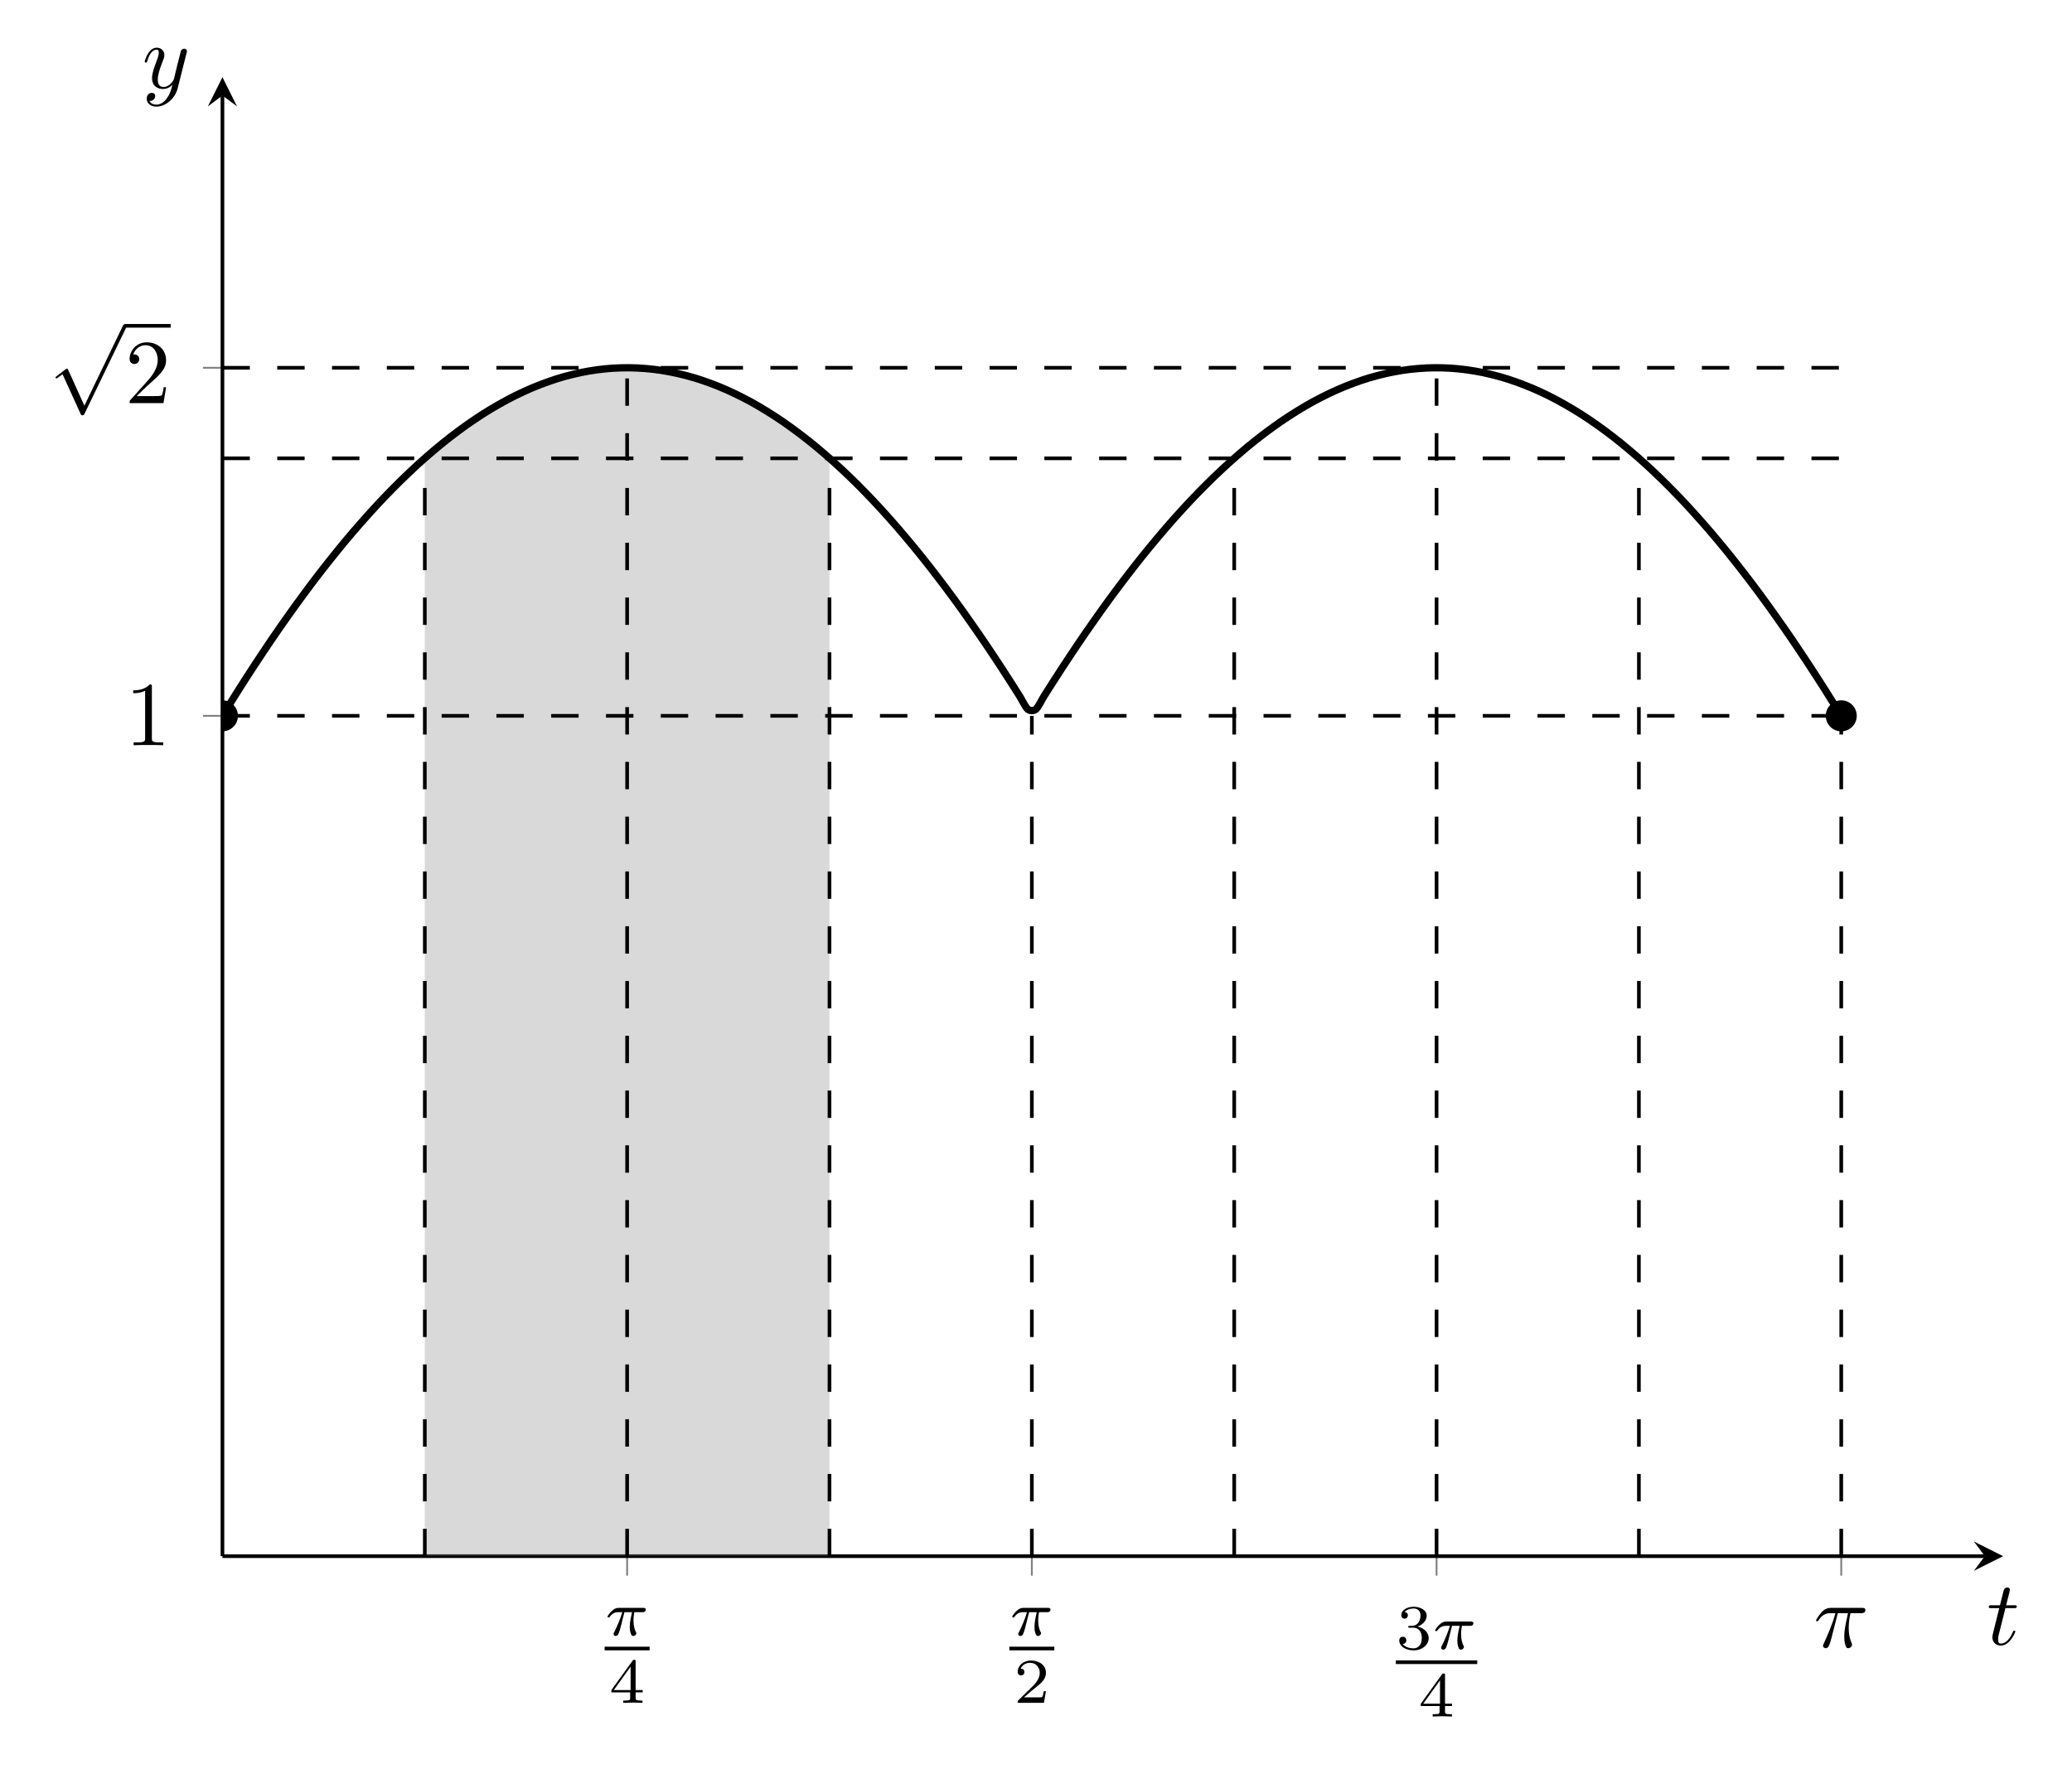
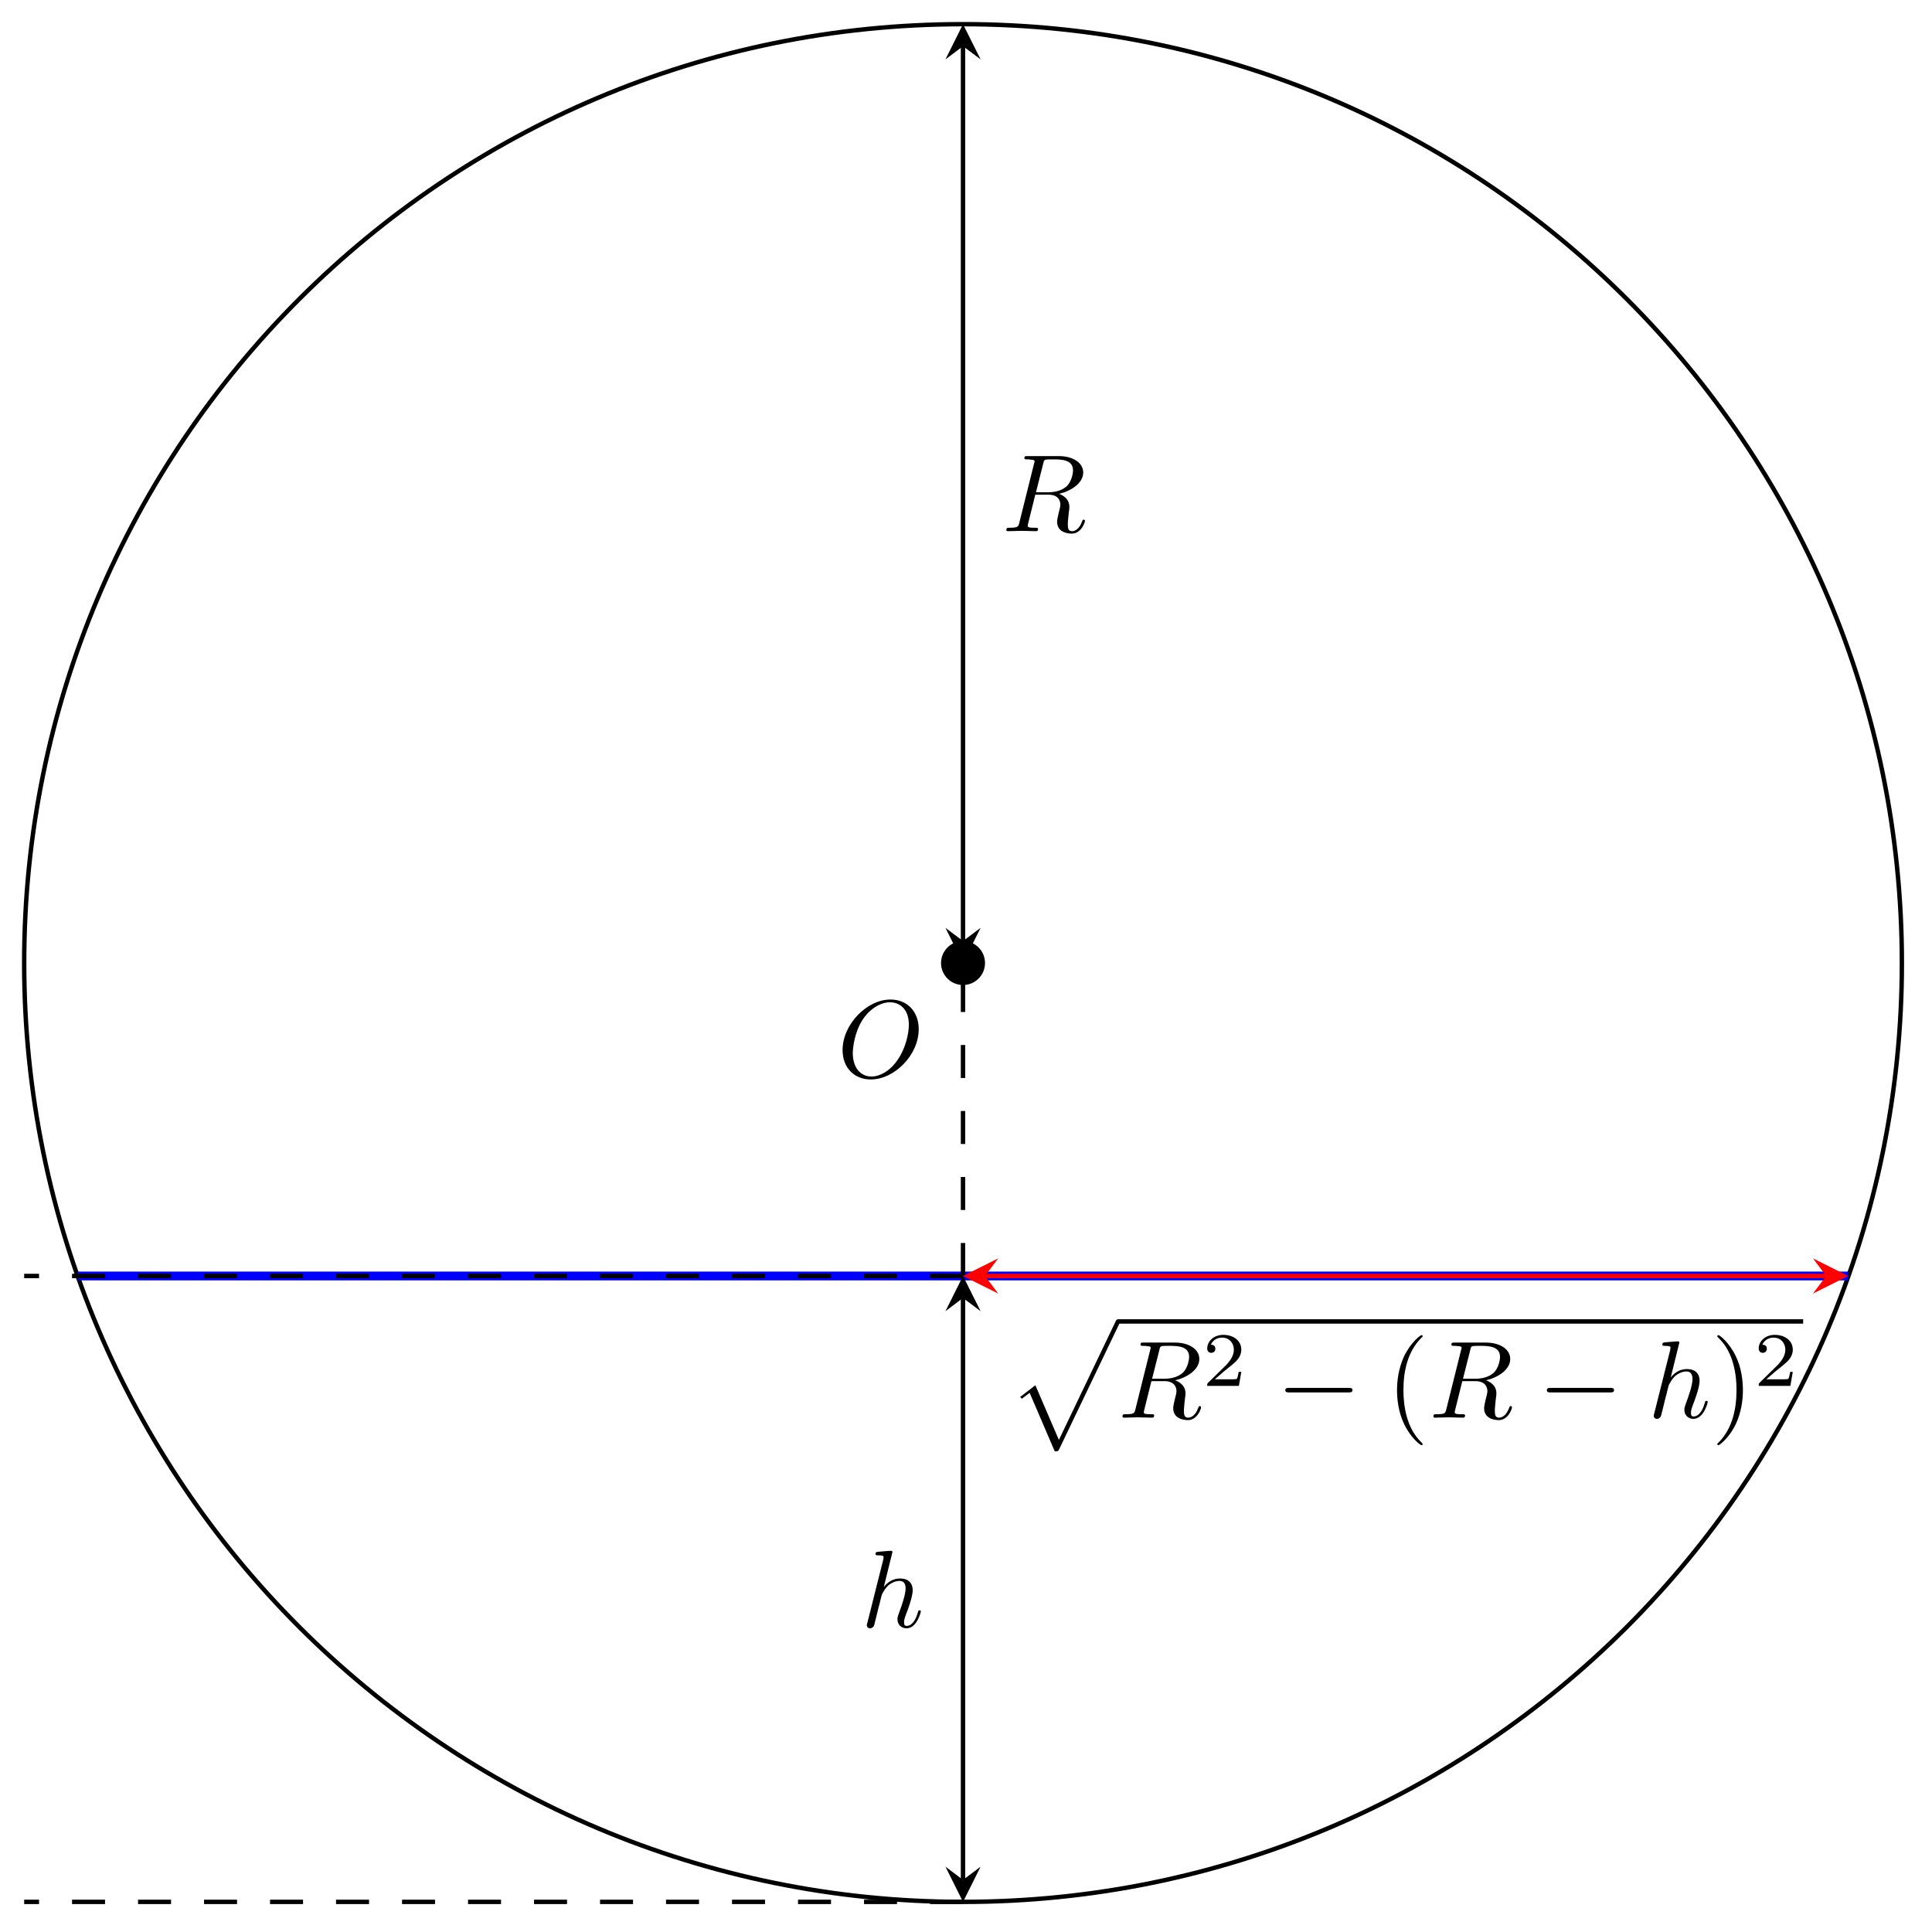
- <svg xmlns="http://www.w3.org/2000/svg" xmlns:xlink="http://www.w3.org/1999/xlink" width="225.623pt" height="192.633pt" viewBox="0 0 225.623 192.633">
+ <svg xmlns="http://www.w3.org/2000/svg" xmlns:xlink="http://www.w3.org/1999/xlink" width="174.462pt" height="174.462pt" viewBox="0 0 174.462 174.462">
  <defs>
    <g>
      <g id="glyph-0-0">
-         <path d="M 2.156 -2.531 L 2.984 -2.531 C 2.891 -2.109 2.734 -1.469 2.734 -0.922 C 2.734 -0.641 2.766 -0.453 2.812 -0.312 C 2.922 0.047 3.016 0.062 3.125 0.062 C 3.281 0.062 3.453 -0.078 3.453 -0.25 C 3.453 -0.297 3.438 -0.328 3.391 -0.391 C 3.266 -0.656 3.141 -1.047 3.141 -1.625 C 3.141 -1.75 3.141 -2.031 3.234 -2.531 L 4.109 -2.531 C 4.234 -2.531 4.281 -2.531 4.359 -2.578 C 4.453 -2.656 4.484 -2.766 4.484 -2.797 C 4.484 -3 4.297 -3 4.172 -3 L 1.562 -3 C 1.266 -3 1.078 -2.938 0.766 -2.641 C 0.578 -2.484 0.312 -2.109 0.312 -2.047 C 0.312 -1.953 0.406 -1.953 0.438 -1.953 C 0.5 -1.953 0.516 -1.969 0.562 -2.031 C 0.906 -2.531 1.344 -2.531 1.5 -2.531 L 1.922 -2.531 C 1.703 -1.766 1.328 -0.938 1.125 -0.516 C 1.078 -0.438 1.016 -0.281 0.984 -0.25 C 0.984 -0.234 0.969 -0.203 0.969 -0.156 C 0.969 -0.047 1.047 0.062 1.203 0.062 C 1.484 0.062 1.562 -0.25 1.734 -0.875 Z M 2.156 -2.531 " />
+         <path d="M 7.359 -4.328 C 7.359 -5.938 6.297 -7 4.812 -7 C 2.672 -7 0.484 -4.75 0.484 -2.438 C 0.484 -0.781 1.594 0.219 3.031 0.219 C 5.141 0.219 7.359 -1.953 7.359 -4.328 Z M 3.094 -0.047 C 2.109 -0.047 1.406 -0.844 1.406 -2.156 C 1.406 -2.594 1.547 -4.047 2.312 -5.203 C 3 -6.234 3.969 -6.75 4.766 -6.75 C 5.578 -6.75 6.469 -6.203 6.469 -4.719 C 6.469 -4 6.203 -2.453 5.219 -1.234 C 4.734 -0.625 3.922 -0.047 3.094 -0.047 Z M 3.094 -0.047 " />
+       </g>
+       <g id="glyph-0-1">
+         <path d="M 3.734 -6.109 C 3.781 -6.344 3.812 -6.438 4 -6.469 C 4.094 -6.484 4.406 -6.484 4.609 -6.484 C 5.312 -6.484 6.422 -6.484 6.422 -5.5 C 6.422 -5.156 6.266 -4.469 5.875 -4.078 C 5.609 -3.828 5.094 -3.516 4.188 -3.516 L 3.078 -3.516 Z M 5.156 -3.375 C 6.156 -3.594 7.344 -4.297 7.344 -5.297 C 7.344 -6.156 6.453 -6.781 5.141 -6.781 L 2.312 -6.781 C 2.109 -6.781 2.031 -6.781 2.031 -6.594 C 2.031 -6.484 2.109 -6.484 2.312 -6.484 C 2.328 -6.484 2.516 -6.484 2.688 -6.453 C 2.859 -6.438 2.953 -6.422 2.953 -6.297 C 2.953 -6.266 2.938 -6.234 2.906 -6.109 L 1.578 -0.781 C 1.484 -0.391 1.453 -0.312 0.672 -0.312 C 0.5 -0.312 0.406 -0.312 0.406 -0.109 C 0.406 0 0.531 0 0.547 0 C 0.828 0 1.516 -0.031 1.797 -0.031 C 2.078 -0.031 2.781 0 3.062 0 C 3.141 0 3.266 0 3.266 -0.203 C 3.266 -0.312 3.172 -0.312 2.984 -0.312 C 2.609 -0.312 2.328 -0.312 2.328 -0.484 C 2.328 -0.547 2.359 -0.594 2.359 -0.656 L 3.016 -3.297 L 4.203 -3.297 C 5.109 -3.297 5.281 -2.734 5.281 -2.391 C 5.281 -2.234 5.203 -1.922 5.141 -1.703 C 5.078 -1.422 4.984 -1.047 4.984 -0.859 C 4.984 0.219 6.188 0.219 6.312 0.219 C 7.156 0.219 7.5 -0.781 7.5 -0.922 C 7.5 -1.047 7.391 -1.047 7.391 -1.047 C 7.297 -1.047 7.281 -0.969 7.25 -0.906 C 7 -0.172 6.578 0 6.344 0 C 6.016 0 5.953 -0.219 5.953 -0.609 C 5.953 -0.922 6.016 -1.422 6.047 -1.734 C 6.078 -1.875 6.094 -2.062 6.094 -2.203 C 6.094 -2.969 5.422 -3.281 5.156 -3.375 Z M 5.156 -3.375 " />
+       </g>
+       <g id="glyph-0-2">
+         <path d="M 2.859 -6.781 C 2.859 -6.797 2.859 -6.891 2.719 -6.891 C 2.5 -6.891 1.766 -6.812 1.516 -6.797 C 1.438 -6.781 1.328 -6.781 1.328 -6.594 C 1.328 -6.484 1.406 -6.484 1.562 -6.484 C 2.031 -6.484 2.062 -6.406 2.062 -6.312 L 2.031 -6.109 L 0.594 -0.391 C 0.547 -0.25 0.547 -0.234 0.547 -0.172 C 0.547 0.062 0.75 0.109 0.828 0.109 C 1 0.109 1.156 -0.016 1.203 -0.156 L 1.391 -0.906 L 1.609 -1.797 C 1.672 -2.016 1.734 -2.234 1.781 -2.469 C 1.797 -2.531 1.875 -2.859 1.891 -2.906 C 1.922 -3 2.219 -3.562 2.562 -3.828 C 2.781 -3.984 3.094 -4.172 3.516 -4.172 C 3.938 -4.172 4.047 -3.828 4.047 -3.484 C 4.047 -2.938 3.672 -1.859 3.438 -1.25 C 3.359 -1.031 3.312 -0.906 3.312 -0.703 C 3.312 -0.234 3.656 0.109 4.125 0.109 C 5.062 0.109 5.422 -1.344 5.422 -1.422 C 5.422 -1.516 5.344 -1.516 5.312 -1.516 C 5.203 -1.516 5.203 -1.484 5.156 -1.344 C 5.016 -0.812 4.688 -0.109 4.141 -0.109 C 3.969 -0.109 3.906 -0.203 3.906 -0.438 C 3.906 -0.688 4 -0.922 4.078 -1.141 C 4.25 -1.562 4.688 -2.75 4.688 -3.328 C 4.688 -3.969 4.297 -4.391 3.547 -4.391 C 2.922 -4.391 2.438 -4.078 2.078 -3.625 Z M 2.859 -6.781 " />
      </g>
      <g id="glyph-1-0">
-         <path d="M 3.672 -1.141 L 3.672 -1.391 L 2.906 -1.391 L 2.906 -4.484 C 2.906 -4.641 2.906 -4.688 2.75 -4.688 C 2.672 -4.688 2.641 -4.688 2.578 -4.594 L 0.266 -1.391 L 0.266 -1.141 L 2.312 -1.141 L 2.312 -0.562 C 2.312 -0.328 2.312 -0.25 1.75 -0.25 L 1.562 -0.25 L 1.562 0 C 1.906 -0.016 2.359 -0.031 2.609 -0.031 C 2.859 -0.031 3.312 -0.016 3.656 0 L 3.656 -0.25 L 3.469 -0.25 C 2.906 -0.25 2.906 -0.328 2.906 -0.562 L 2.906 -1.141 Z M 2.359 -3.938 L 2.359 -1.391 L 0.531 -1.391 Z M 2.359 -3.938 " />
+         <path d="M 4.219 11.531 C 4.516 11.531 4.531 11.516 4.625 11.328 L 10.062 -0.016 C 10.141 -0.156 10.141 -0.172 10.141 -0.203 C 10.141 -0.312 10.062 -0.391 9.938 -0.391 C 9.812 -0.391 9.766 -0.312 9.719 -0.203 L 4.594 10.5 L 2.469 5.562 L 1.094 6.625 L 1.25 6.781 L 1.953 6.25 Z M 4.219 11.531 " />
      </g>
-       <g id="glyph-1-1">
+       <g id="glyph-2-0">
        <path d="M 3.516 -1.266 L 3.281 -1.266 C 3.25 -1.109 3.188 -0.703 3.094 -0.625 C 3.031 -0.594 2.5 -0.594 2.406 -0.594 L 1.125 -0.594 C 1.859 -1.234 2.094 -1.438 2.516 -1.766 C 3.031 -2.172 3.516 -2.594 3.516 -3.266 C 3.516 -4.109 2.781 -4.609 1.891 -4.609 C 1.016 -4.609 0.438 -4.016 0.438 -3.375 C 0.438 -3.016 0.734 -2.984 0.812 -2.984 C 0.969 -2.984 1.172 -3.094 1.172 -3.344 C 1.172 -3.484 1.125 -3.719 0.766 -3.719 C 0.984 -4.219 1.453 -4.359 1.781 -4.359 C 2.469 -4.359 2.844 -3.828 2.844 -3.266 C 2.844 -2.656 2.406 -2.172 2.188 -1.922 L 0.5 -0.266 C 0.438 -0.203 0.438 -0.188 0.438 0 L 3.297 0 Z M 3.516 -1.266 " />
      </g>
-       <g id="glyph-1-2">
-         <path d="M 1.891 -2.328 C 2.438 -2.328 2.828 -1.953 2.828 -1.203 C 2.828 -0.344 2.328 -0.078 1.922 -0.078 C 1.641 -0.078 1.031 -0.156 0.75 -0.562 C 1.078 -0.578 1.141 -0.812 1.141 -0.953 C 1.141 -1.188 0.984 -1.344 0.766 -1.344 C 0.562 -1.344 0.375 -1.219 0.375 -0.938 C 0.375 -0.281 1.094 0.141 1.938 0.141 C 2.906 0.141 3.578 -0.5 3.578 -1.203 C 3.578 -1.75 3.125 -2.281 2.359 -2.453 C 3.094 -2.719 3.359 -3.234 3.359 -3.656 C 3.359 -4.203 2.719 -4.609 1.953 -4.609 C 1.188 -4.609 0.594 -4.234 0.594 -3.688 C 0.594 -3.453 0.75 -3.312 0.953 -3.312 C 1.172 -3.312 1.312 -3.484 1.312 -3.672 C 1.312 -3.875 1.172 -4.016 0.953 -4.031 C 1.203 -4.344 1.672 -4.422 1.938 -4.422 C 2.25 -4.422 2.688 -4.266 2.688 -3.656 C 2.688 -3.359 2.594 -3.047 2.406 -2.828 C 2.172 -2.562 1.984 -2.547 1.641 -2.531 C 1.453 -2.516 1.453 -2.516 1.406 -2.516 C 1.391 -2.516 1.344 -2.5 1.344 -2.422 C 1.344 -2.328 1.406 -2.328 1.516 -2.328 Z M 1.891 -2.328 " />
-       </g>
-       <g id="glyph-2-0">
-         <path d="M 2.641 -3.703 L 3.75 -3.703 C 3.422 -2.234 3.344 -1.812 3.344 -1.141 C 3.344 -1 3.344 -0.719 3.422 -0.391 C 3.516 0.047 3.625 0.109 3.781 0.109 C 3.969 0.109 4.188 -0.062 4.188 -0.266 C 4.188 -0.328 4.188 -0.344 4.125 -0.484 C 3.828 -1.203 3.828 -1.844 3.828 -2.125 C 3.828 -2.656 3.906 -3.188 4.016 -3.703 L 5.141 -3.703 C 5.281 -3.703 5.641 -3.703 5.641 -4.047 C 5.641 -4.281 5.422 -4.281 5.234 -4.281 L 1.906 -4.281 C 1.688 -4.281 1.312 -4.281 0.875 -3.812 C 0.531 -3.422 0.266 -2.969 0.266 -2.922 C 0.266 -2.906 0.266 -2.828 0.391 -2.828 C 0.469 -2.828 0.484 -2.859 0.547 -2.938 C 1.031 -3.703 1.609 -3.703 1.812 -3.703 L 2.375 -3.703 C 2.062 -2.5 1.516 -1.297 1.109 -0.391 C 1.031 -0.25 1.031 -0.234 1.031 -0.156 C 1.031 0.031 1.188 0.109 1.312 0.109 C 1.609 0.109 1.688 -0.172 1.812 -0.531 C 1.953 -1 1.953 -1.016 2.078 -1.516 Z M 2.641 -3.703 " />
-       </g>
-       <g id="glyph-2-1">
-         <path d="M 2.047 -3.969 L 2.984 -3.969 C 3.188 -3.969 3.281 -3.969 3.281 -4.172 C 3.281 -4.281 3.188 -4.281 3 -4.281 L 2.125 -4.281 C 2.484 -5.688 2.531 -5.891 2.531 -5.953 C 2.531 -6.125 2.422 -6.219 2.25 -6.219 C 2.219 -6.219 1.938 -6.219 1.844 -5.859 L 1.453 -4.281 L 0.531 -4.281 C 0.328 -4.281 0.234 -4.281 0.234 -4.094 C 0.234 -3.969 0.312 -3.969 0.5 -3.969 L 1.375 -3.969 C 0.672 -1.156 0.625 -0.984 0.625 -0.812 C 0.625 -0.266 1 0.109 1.547 0.109 C 2.547 0.109 3.125 -1.344 3.125 -1.422 C 3.125 -1.516 3.047 -1.516 3 -1.516 C 2.906 -1.516 2.906 -1.484 2.859 -1.375 C 2.422 -0.344 1.891 -0.109 1.562 -0.109 C 1.344 -0.109 1.25 -0.234 1.25 -0.562 C 1.25 -0.812 1.266 -0.875 1.312 -1.047 Z M 2.047 -3.969 " />
-       </g>
-       <g id="glyph-2-2">
-         <path d="M 4.828 -3.781 C 4.875 -3.922 4.875 -3.938 4.875 -4.016 C 4.875 -4.188 4.734 -4.281 4.578 -4.281 C 4.484 -4.281 4.328 -4.219 4.234 -4.078 C 4.219 -4.031 4.141 -3.719 4.094 -3.531 C 4.031 -3.281 3.953 -3.016 3.891 -2.75 L 3.453 -0.953 C 3.406 -0.812 2.984 -0.109 2.328 -0.109 C 1.812 -0.109 1.703 -0.547 1.703 -0.922 C 1.703 -1.375 1.875 -1.984 2.219 -2.859 C 2.375 -3.266 2.422 -3.375 2.422 -3.578 C 2.422 -4.031 2.094 -4.391 1.594 -4.391 C 0.656 -4.391 0.281 -2.953 0.281 -2.859 C 0.281 -2.766 0.391 -2.766 0.406 -2.766 C 0.5 -2.766 0.516 -2.781 0.562 -2.938 C 0.828 -3.875 1.234 -4.172 1.562 -4.172 C 1.656 -4.172 1.812 -4.172 1.812 -3.859 C 1.812 -3.609 1.719 -3.344 1.656 -3.156 C 1.25 -2.109 1.078 -1.547 1.078 -1.078 C 1.078 -0.188 1.703 0.109 2.281 0.109 C 2.672 0.109 3.016 -0.062 3.297 -0.344 C 3.156 0.172 3.047 0.672 2.641 1.188 C 2.391 1.531 2 1.812 1.547 1.812 C 1.406 1.812 0.969 1.781 0.797 1.406 C 0.953 1.406 1.078 1.406 1.219 1.281 C 1.328 1.188 1.422 1.062 1.422 0.875 C 1.422 0.562 1.156 0.531 1.047 0.531 C 0.828 0.531 0.5 0.688 0.5 1.172 C 0.5 1.672 0.938 2.031 1.547 2.031 C 2.578 2.031 3.594 1.141 3.875 0.016 Z M 4.828 -3.781 " />
-       </g>
      <g id="glyph-3-0">
-         <path d="M 2.922 -6.359 C 2.922 -6.594 2.922 -6.625 2.688 -6.625 C 2.078 -5.984 1.203 -5.984 0.891 -5.984 L 0.891 -5.672 C 1.078 -5.672 1.672 -5.672 2.188 -5.938 L 2.188 -0.781 C 2.188 -0.422 2.156 -0.312 1.266 -0.312 L 0.938 -0.312 L 0.938 0 C 1.297 -0.031 2.156 -0.031 2.547 -0.031 C 2.953 -0.031 3.812 -0.031 4.156 0 L 4.156 -0.312 L 3.844 -0.312 C 2.953 -0.312 2.922 -0.422 2.922 -0.781 Z M 2.922 -6.359 " />
-       </g>
-       <g id="glyph-3-1">
-         <path d="M 1.266 -0.766 L 2.312 -1.781 C 3.859 -3.156 4.469 -3.703 4.469 -4.688 C 4.469 -5.828 3.562 -6.625 2.359 -6.625 C 1.234 -6.625 0.5 -5.703 0.5 -4.812 C 0.5 -4.266 1 -4.266 1.031 -4.266 C 1.188 -4.266 1.547 -4.375 1.547 -4.797 C 1.547 -5.047 1.359 -5.312 1.016 -5.312 C 0.938 -5.312 0.922 -5.312 0.891 -5.297 C 1.109 -5.938 1.656 -6.312 2.219 -6.312 C 3.125 -6.312 3.562 -5.5 3.562 -4.688 C 3.562 -3.891 3.062 -3.109 2.516 -2.5 L 0.609 -0.375 C 0.5 -0.266 0.5 -0.234 0.5 0 L 4.188 0 L 4.469 -1.734 L 4.219 -1.734 C 4.156 -1.438 4.094 -1 4 -0.844 C 3.922 -0.766 3.266 -0.766 3.047 -0.766 Z M 1.266 -0.766 " />
+         <path d="M 6.547 -2.281 C 6.719 -2.281 6.891 -2.281 6.891 -2.484 C 6.891 -2.688 6.719 -2.688 6.547 -2.688 L 1.172 -2.688 C 1 -2.688 0.828 -2.688 0.828 -2.484 C 0.828 -2.281 1 -2.281 1.172 -2.281 Z M 6.547 -2.281 " />
      </g>
      <g id="glyph-4-0">
-         <path d="M 3.859 8.5 L 2.109 4.625 C 2.047 4.469 2 4.469 1.969 4.469 C 1.953 4.469 1.906 4.469 1.797 4.547 L 0.859 5.266 C 0.719 5.359 0.719 5.391 0.719 5.422 C 0.719 5.469 0.75 5.531 0.828 5.531 C 0.891 5.531 1.047 5.391 1.156 5.312 C 1.219 5.266 1.375 5.156 1.484 5.078 L 3.438 9.375 C 3.516 9.547 3.562 9.547 3.641 9.547 C 3.797 9.547 3.828 9.484 3.891 9.344 L 8.406 0 C 8.484 -0.141 8.484 -0.172 8.484 -0.203 C 8.484 -0.297 8.391 -0.391 8.281 -0.391 C 8.203 -0.391 8.125 -0.344 8.047 -0.188 Z M 3.859 8.5 " />
+         <path d="M 3.297 2.391 C 3.297 2.359 3.297 2.328 3.125 2.172 C 1.875 0.922 1.562 -0.969 1.562 -2.484 C 1.562 -4.219 1.938 -5.938 3.156 -7.188 C 3.297 -7.297 3.297 -7.328 3.297 -7.359 C 3.297 -7.422 3.25 -7.453 3.188 -7.453 C 3.094 -7.453 2.203 -6.781 1.609 -5.516 C 1.109 -4.422 0.984 -3.312 0.984 -2.484 C 0.984 -1.703 1.094 -0.5 1.641 0.609 C 2.234 1.844 3.094 2.484 3.188 2.484 C 3.25 2.484 3.297 2.453 3.297 2.391 Z M 3.297 2.391 " />
+       </g>
+       <g id="glyph-4-1">
+         <path d="M 2.875 -2.484 C 2.875 -3.266 2.766 -4.469 2.219 -5.578 C 1.625 -6.812 0.766 -7.453 0.672 -7.453 C 0.609 -7.453 0.562 -7.406 0.562 -7.359 C 0.562 -7.328 0.562 -7.297 0.75 -7.125 C 1.734 -6.141 2.297 -4.562 2.297 -2.484 C 2.297 -0.781 1.922 0.969 0.703 2.219 C 0.562 2.328 0.562 2.359 0.562 2.391 C 0.562 2.438 0.609 2.484 0.672 2.484 C 0.766 2.484 1.656 1.812 2.25 0.547 C 2.75 -0.547 2.875 -1.656 2.875 -2.484 Z M 2.875 -2.484 " />
      </g>
    </g>
    <clipPath id="clip-0">
-       <path clip-rule="nonzero" d="M 46 40 L 91 40 L 91 169.5 L 46 169.5 Z M 46 40 " />
-     </clipPath>
-     <clipPath id="clip-1">
-       <path clip-rule="nonzero" d="M 24.223 28 L 212 28 L 212 90 L 24.223 90 Z M 24.223 28 " />
-     </clipPath>
-     <clipPath id="clip-2">
-       <path clip-rule="nonzero" d="M 24.223 77 L 201 77 L 201 79 L 24.223 79 Z M 24.223 77 " />
-     </clipPath>
-     <clipPath id="clip-3">
-       <path clip-rule="nonzero" d="M 24.223 39 L 201 39 L 201 41 L 24.223 41 Z M 24.223 39 " />
-     </clipPath>
-     <clipPath id="clip-4">
-       <path clip-rule="nonzero" d="M 46 49 L 47 49 L 47 169.5 L 46 169.5 Z M 46 49 " />
-     </clipPath>
-     <clipPath id="clip-5">
-       <path clip-rule="nonzero" d="M 68 39 L 69 39 L 69 169.5 L 68 169.5 Z M 68 39 " />
-     </clipPath>
-     <clipPath id="clip-6">
-       <path clip-rule="nonzero" d="M 90 49 L 91 49 L 91 169.5 L 90 169.5 Z M 90 49 " />
-     </clipPath>
-     <clipPath id="clip-7">
-       <path clip-rule="nonzero" d="M 112 77 L 113 77 L 113 169.5 L 112 169.5 Z M 112 77 " />
-     </clipPath>
-     <clipPath id="clip-8">
-       <path clip-rule="nonzero" d="M 134 49 L 135 49 L 135 169.5 L 134 169.5 Z M 134 49 " />
-     </clipPath>
-     <clipPath id="clip-9">
-       <path clip-rule="nonzero" d="M 156 39 L 157 39 L 157 169.5 L 156 169.5 Z M 156 39 " />
-     </clipPath>
-     <clipPath id="clip-10">
-       <path clip-rule="nonzero" d="M 178 49 L 179 49 L 179 169.5 L 178 169.5 Z M 178 49 " />
-     </clipPath>
-     <clipPath id="clip-11">
-       <path clip-rule="nonzero" d="M 200 77 L 201 77 L 201 169.5 L 200 169.5 Z M 200 77 " />
-     </clipPath>
-     <clipPath id="clip-12">
-       <path clip-rule="nonzero" d="M 24.223 49 L 201 49 L 201 51 L 24.223 51 Z M 24.223 49 " />
-     </clipPath>
-     <clipPath id="clip-13">
-       <path clip-rule="nonzero" d="M 24.223 76 L 26 76 L 26 80 L 24.223 80 Z M 24.223 76 " />
+       <path clip-rule="nonzero" d="M 0 0 L 173.926 0 L 173.926 173.926 L 0 173.926 Z M 0 0 " />
    </clipPath>
  </defs>
-   <path fill="none" stroke-width="0.199" stroke-linecap="butt" stroke-linejoin="miter" stroke="rgb(50%, 50%, 50%)" stroke-opacity="1" stroke-miterlimit="10" d="M 44.151 -2.126 L 44.151 2.124 M 88.305 -2.126 L 88.305 2.124 M 132.459 -2.126 L 132.459 2.124 M 176.61 -2.126 L 176.61 2.124 " transform="matrix(0.998098, 0, 0, -0.998098, 24.22228, 169.4991)" />
-   <path fill="none" stroke-width="0.199" stroke-linecap="butt" stroke-linejoin="miter" stroke="rgb(50%, 50%, 50%)" stroke-opacity="1" stroke-miterlimit="10" d="M -2.125 91.705 L 2.126 91.705 M -2.125 129.687 L 2.126 129.687 " transform="matrix(0.998098, 0, 0, -0.998098, 24.22228, 169.4991)" />
-   <path fill="none" stroke-width="0.399" stroke-linecap="butt" stroke-linejoin="miter" stroke="rgb(0%, 0%, 0%)" stroke-opacity="1" stroke-miterlimit="10" d="M 0 -0.001 L 192.28 -0.001 " transform="matrix(0.998098, 0, 0, -0.998098, 24.22228, 169.4991)" />
-   <path fill-rule="nonzero" fill="rgb(0%, 0%, 0%)" fill-opacity="1" d="M 218.125 169.5 L 214.941 167.906 L 216.137 169.5 L 214.941 171.09 " />
-   <path fill="none" stroke-width="0.399" stroke-linecap="butt" stroke-linejoin="miter" stroke="rgb(0%, 0%, 0%)" stroke-opacity="1" stroke-miterlimit="10" d="M 0 -0.001 L 0 159.404 " transform="matrix(0.998098, 0, 0, -0.998098, 24.22228, 169.4991)" />
-   <path fill-rule="nonzero" fill="rgb(0%, 0%, 0%)" fill-opacity="1" d="M 24.223 8.406 L 22.633 11.59 L 24.223 10.398 L 25.812 11.59 " />
  <g clip-path="url(#clip-0)">
-     <path fill-rule="nonzero" fill="rgb(50%, 50%, 50%)" fill-opacity="0.3" d="M 46.254 49.91 L 48.09 48.355 L 49.93 46.93 L 51.766 45.633 L 53.602 44.469 L 55.438 43.441 L 57.273 42.547 L 59.109 41.785 L 60.945 41.164 L 62.781 40.68 L 64.617 40.336 L 66.453 40.129 L 68.289 40.059 L 70.125 40.125 L 71.961 40.336 L 73.801 40.68 L 75.637 41.164 L 77.473 41.785 L 79.309 42.543 L 81.145 43.438 L 82.98 44.469 L 84.816 45.633 L 86.652 46.926 L 88.488 48.355 L 90.324 49.91 L 90.324 169.5 L 46.254 169.5 Z M 46.254 49.91 " />
+     <path fill="none" stroke-width="0.399" stroke-linecap="butt" stroke-linejoin="miter" stroke="rgb(0%, 0%, 0%)" stroke-opacity="1" stroke-miterlimit="10" d="M 85.041 0.002 C 85.041 46.967 46.967 85.041 -0.002 85.041 C -46.967 85.041 -85.041 46.967 -85.041 0.002 C -85.041 -46.967 -46.967 -85.041 -0.002 -85.041 C 46.967 -85.041 85.041 -46.967 85.041 0.002 Z M 85.041 0.002 " transform="matrix(0.996926, 0, 0, -0.996926, 86.96283, 86.96283)" />
+   </g>
+   <path fill-rule="nonzero" fill="rgb(0%, 0%, 0%)" fill-opacity="1" d="M 88.949 86.961 C 88.949 85.867 88.059 84.977 86.961 84.977 C 85.867 84.977 84.977 85.867 84.977 86.961 C 84.977 88.059 85.867 88.949 86.961 88.949 C 88.059 88.949 88.949 88.059 88.949 86.961 Z M 88.949 86.961 " />
+   <g fill="rgb(0%, 0%, 0%)" fill-opacity="1">
+     <use xlink:href="#glyph-0-0" x="75.602" y="97.258" />
+   </g>
+   <path fill="none" stroke-width="0.797" stroke-linecap="butt" stroke-linejoin="miter" stroke="rgb(0%, 0%, 100%)" stroke-opacity="1" stroke-miterlimit="10" d="M -80.178 -28.347 L 80.178 -28.347 " transform="matrix(0.996926, 0, 0, -0.996926, 86.96283, 86.96283)" />
+   <path fill="none" stroke-width="0.399" stroke-linecap="butt" stroke-linejoin="miter" stroke="rgb(0%, 0%, 0%)" stroke-opacity="1" stroke-miterlimit="10" d="M -0.002 1.992 L -0.002 83.046 " transform="matrix(0.996926, 0, 0, -0.996926, 86.96283, 86.96283)" />
+   <path fill-rule="nonzero" fill="rgb(0%, 0%, 0%)" fill-opacity="1" d="M 86.961 86.961 L 88.551 83.785 L 86.961 84.977 L 85.375 83.785 " />
+   <path fill-rule="nonzero" fill="rgb(0%, 0%, 0%)" fill-opacity="1" d="M 86.961 2.184 L 85.375 5.363 L 86.961 4.172 L 88.551 5.363 " />
+   <g fill="rgb(0%, 0%, 0%)" fill-opacity="1">
+     <use xlink:href="#glyph-0-1" x="90.472" y="47.967" />
+   </g>
+   <path fill="none" stroke-width="0.399" stroke-linecap="butt" stroke-linejoin="miter" stroke="rgb(0%, 0%, 0%)" stroke-opacity="1" stroke-miterlimit="10" d="M -0.002 -83.046 L -0.002 -30.337 " transform="matrix(0.996926, 0, 0, -0.996926, 86.96283, 86.96283)" />
+   <path fill-rule="nonzero" fill="rgb(0%, 0%, 0%)" fill-opacity="1" d="M 86.961 171.742 L 88.551 168.562 L 86.961 169.754 L 85.375 168.562 " />
+   <path fill-rule="nonzero" fill="rgb(0%, 0%, 0%)" fill-opacity="1" d="M 86.961 115.223 L 85.375 118.402 L 86.961 117.207 L 88.551 118.402 " />
+   <g fill="rgb(0%, 0%, 0%)" fill-opacity="1">
+     <use xlink:href="#glyph-0-2" x="77.731" y="146.93" />
+   </g>
+   <path fill="none" stroke-width="0.399" stroke-linecap="butt" stroke-linejoin="miter" stroke="rgb(0%, 0%, 0%)" stroke-opacity="1" stroke-dasharray="2.989 2.989" stroke-miterlimit="10" d="M -0.002 -28.347 L -85.041 -28.347 " transform="matrix(0.996926, 0, 0, -0.996926, 86.96283, 86.96283)" />
+   <path fill="none" stroke-width="0.399" stroke-linecap="butt" stroke-linejoin="miter" stroke="rgb(0%, 0%, 0%)" stroke-opacity="1" stroke-dasharray="2.989 2.989" stroke-miterlimit="10" d="M -0.002 -85.041 L -85.041 -85.041 " transform="matrix(0.996926, 0, 0, -0.996926, 86.96283, 86.96283)" />
+   <path fill="none" stroke-width="0.399" stroke-linecap="butt" stroke-linejoin="miter" stroke="rgb(0%, 0%, 0%)" stroke-opacity="1" stroke-dasharray="2.989 2.989" stroke-miterlimit="10" d="M -0.002 -28.347 L -0.002 0.002 " transform="matrix(0.996926, 0, 0, -0.996926, 86.96283, 86.96283)" />
+   <path fill="none" stroke-width="0.399" stroke-linecap="butt" stroke-linejoin="miter" stroke="rgb(100%, 0%, 0%)" stroke-opacity="1" stroke-miterlimit="10" d="M 1.993 -28.347 L 78.184 -28.347 " transform="matrix(0.996926, 0, 0, -0.996926, 86.96283, 86.96283)" />
+   <path fill-rule="nonzero" fill="rgb(100%, 0%, 0%)" fill-opacity="1" d="M 86.961 115.223 L 90.141 116.812 L 88.949 115.223 L 90.141 113.633 " />
+   <path fill-rule="nonzero" fill="rgb(100%, 0%, 0%)" fill-opacity="1" d="M 166.895 115.223 L 163.715 113.633 L 164.906 115.223 L 163.715 116.812 " />
+   <g fill="rgb(0%, 0%, 0%)" fill-opacity="1">
+     <use xlink:href="#glyph-1-0" x="91.025" y="119.525" />
+   </g>
+   <path fill="none" stroke-width="0.398" stroke-linecap="butt" stroke-linejoin="miter" stroke="rgb(0%, 0%, 0%)" stroke-opacity="1" stroke-miterlimit="10" d="M 0 -0.001 L 62.062 -0.001 " transform="matrix(0.996926, 0, 0, -0.996926, 100.9567, 119.327)" />
+   <g fill="rgb(0%, 0%, 0%)" fill-opacity="1">
+     <use xlink:href="#glyph-0-1" x="100.957" y="128.017" />
  </g>
  <g fill="rgb(0%, 0%, 0%)" fill-opacity="1">
-     <use xlink:href="#glyph-0-0" x="65.84" y="178.131" />
-   </g>
-   <path fill="none" stroke-width="0.398" stroke-linecap="butt" stroke-linejoin="miter" stroke="rgb(0%, 0%, 0%)" stroke-opacity="1" stroke-miterlimit="10" d="M -0 0.001 L 4.908 0.001 " transform="matrix(0.998098, 0, 0, -0.998098, 65.83999, 179.5599)" />
-   <g fill="rgb(0%, 0%, 0%)" fill-opacity="1">
-     <use xlink:href="#glyph-1-0" x="66.308" y="185.475" />
+     <use xlink:href="#glyph-2-0" x="108.575" y="125.148" />
  </g>
  <g fill="rgb(0%, 0%, 0%)" fill-opacity="1">
-     <use xlink:href="#glyph-0-0" x="109.909" y="178.131" />
-   </g>
-   <path fill="none" stroke-width="0.398" stroke-linecap="butt" stroke-linejoin="miter" stroke="rgb(0%, 0%, 0%)" stroke-opacity="1" stroke-miterlimit="10" d="M 0.001 0.001 L 4.909 0.001 " transform="matrix(0.998098, 0, 0, -0.998098, 109.909, 179.5599)" />
-   <g fill="rgb(0%, 0%, 0%)" fill-opacity="1">
-     <use xlink:href="#glyph-1-1" x="110.377" y="185.475" />
+     <use xlink:href="#glyph-3-0" x="115.238" y="128.017" />
  </g>
  <g fill="rgb(0%, 0%, 0%)" fill-opacity="1">
-     <use xlink:href="#glyph-1-2" x="151.995" y="179.62" />
+     <use xlink:href="#glyph-4-0" x="125.17" y="128.017" />
  </g>
  <g fill="rgb(0%, 0%, 0%)" fill-opacity="1">
-     <use xlink:href="#glyph-0-0" x="155.958" y="179.62" />
-   </g>
-   <path fill="none" stroke-width="0.398" stroke-linecap="butt" stroke-linejoin="miter" stroke="rgb(0%, 0%, 0%)" stroke-opacity="1" stroke-miterlimit="10" d="M 0.001 -0.002 L 8.881 -0.002 " transform="matrix(0.998098, 0, 0, -0.998098, 151.9948, 181.0491)" />
-   <g fill="rgb(0%, 0%, 0%)" fill-opacity="1">
-     <use xlink:href="#glyph-1-0" x="154.445" y="186.964" />
+     <use xlink:href="#glyph-0-1" x="129.032" y="128.017" />
  </g>
  <g fill="rgb(0%, 0%, 0%)" fill-opacity="1">
-     <use xlink:href="#glyph-2-0" x="197.482" y="179.415" />
+     <use xlink:href="#glyph-3-0" x="138.857" y="128.017" />
  </g>
  <g fill="rgb(0%, 0%, 0%)" fill-opacity="1">
-     <use xlink:href="#glyph-3-0" x="13.615" y="81.176" />
+     <use xlink:href="#glyph-0-2" x="148.789" y="128.017" />
  </g>
  <g fill="rgb(0%, 0%, 0%)" fill-opacity="1">
-     <use xlink:href="#glyph-4-0" x="5.329" y="35.687" />
-   </g>
-   <path fill="none" stroke-width="0.398" stroke-linecap="butt" stroke-linejoin="miter" stroke="rgb(0%, 0%, 0%)" stroke-opacity="1" stroke-miterlimit="10" d="M 0.002 -0.001 L 4.98 -0.001 " transform="matrix(0.998098, 0, 0, -0.998098, 13.61549, 35.48739)" />
-   <g fill="rgb(0%, 0%, 0%)" fill-opacity="1">
-     <use xlink:href="#glyph-3-1" x="13.615" y="43.912" />
-   </g>
-   <g clip-path="url(#clip-1)">
-     <path fill="none" stroke-width="0.797" stroke-linecap="butt" stroke-linejoin="miter" stroke="rgb(0%, 0%, 0%)" stroke-opacity="1" stroke-miterlimit="10" d="M 0 91.705 C 0 91.705 0.642 92.746 0.889 93.141 C 1.135 93.536 1.531 94.163 1.773 94.554 C 2.02 94.941 2.415 95.56 2.662 95.943 C 2.908 96.323 3.304 96.933 3.55 97.309 C 3.797 97.685 4.192 98.28 4.439 98.648 C 4.685 99.019 5.08 99.603 5.323 99.967 C 5.57 100.327 5.965 100.902 6.211 101.258 C 6.458 101.614 6.853 102.178 7.1 102.522 C 7.346 102.87 7.742 103.422 7.988 103.767 C 8.235 104.107 8.63 104.647 8.877 104.98 C 9.119 105.313 9.515 105.841 9.761 106.17 C 10.008 106.495 10.403 107.011 10.65 107.332 C 10.896 107.649 11.291 108.154 11.538 108.467 C 11.785 108.78 12.18 109.273 12.426 109.575 C 12.673 109.88 13.064 110.361 13.311 110.659 C 13.557 110.952 13.953 111.422 14.199 111.712 C 14.446 112.001 14.841 112.455 15.088 112.737 C 15.334 113.019 15.73 113.461 15.976 113.735 C 16.223 114.009 16.618 114.439 16.861 114.705 C 17.107 114.972 17.502 115.39 17.749 115.645 C 17.996 115.903 18.391 116.31 18.637 116.557 C 18.884 116.807 19.279 117.198 19.526 117.441 C 19.772 117.684 20.168 118.063 20.414 118.294 C 20.657 118.529 21.052 118.893 21.299 119.12 C 21.545 119.343 21.941 119.699 22.187 119.915 C 22.434 120.13 22.829 120.47 23.076 120.678 C 23.322 120.885 23.717 121.214 23.964 121.414 C 24.21 121.613 24.602 121.926 24.848 122.118 C 25.095 122.31 25.49 122.607 25.737 122.791 C 25.983 122.975 26.379 123.261 26.625 123.437 C 26.872 123.609 27.267 123.883 27.514 124.047 C 27.76 124.212 28.152 124.474 28.398 124.631 C 28.645 124.787 29.04 125.034 29.287 125.179 C 29.533 125.327 29.928 125.558 30.175 125.699 C 30.422 125.84 30.817 126.055 31.063 126.188 C 31.31 126.317 31.705 126.521 31.948 126.646 C 32.194 126.767 32.59 126.955 32.836 127.069 C 33.083 127.182 33.478 127.358 33.725 127.464 C 33.971 127.57 34.367 127.73 34.613 127.824 C 34.86 127.922 35.255 128.067 35.501 128.153 C 35.744 128.243 36.139 128.376 36.386 128.454 C 36.633 128.533 37.028 128.65 37.274 128.72 C 37.521 128.787 37.916 128.893 38.163 128.951 C 38.409 129.014 38.805 129.104 39.051 129.155 C 39.298 129.206 39.689 129.28 39.936 129.323 C 40.182 129.366 40.578 129.429 40.824 129.46 C 41.071 129.495 41.466 129.542 41.713 129.566 C 41.959 129.589 42.354 129.624 42.601 129.64 C 42.847 129.656 43.239 129.671 43.485 129.679 C 43.732 129.687 44.127 129.691 44.374 129.687 C 44.62 129.683 45.016 129.675 45.262 129.664 C 45.509 129.652 45.904 129.624 46.151 129.605 C 46.397 129.585 46.792 129.546 47.035 129.519 C 47.282 129.487 47.677 129.433 47.924 129.397 C 48.17 129.358 48.565 129.292 48.812 129.241 C 49.059 129.194 49.454 129.112 49.7 129.057 C 49.947 129.002 50.342 128.904 50.589 128.838 C 50.831 128.775 51.227 128.662 51.473 128.591 C 51.72 128.517 52.115 128.392 52.362 128.309 C 52.608 128.223 53.004 128.086 53.25 127.992 C 53.497 127.902 53.892 127.75 54.138 127.648 C 54.385 127.546 54.776 127.378 55.023 127.272 C 55.27 127.163 55.665 126.979 55.911 126.861 C 56.158 126.744 56.553 126.548 56.8 126.419 C 57.046 126.294 57.442 126.083 57.688 125.95 C 57.935 125.813 58.33 125.589 58.573 125.445 C 58.819 125.3 59.215 125.061 59.461 124.908 C 59.708 124.756 60.103 124.505 60.35 124.341 C 60.596 124.181 60.991 123.914 61.238 123.746 C 61.484 123.574 61.88 123.296 62.122 123.116 C 62.369 122.94 62.764 122.646 63.011 122.458 C 63.257 122.271 63.653 121.965 63.899 121.77 C 64.146 121.574 64.541 121.253 64.788 121.05 C 65.034 120.846 65.429 120.513 65.676 120.298 C 65.919 120.087 66.314 119.742 66.561 119.519 C 66.807 119.3 67.202 118.94 67.449 118.709 C 67.696 118.482 68.091 118.11 68.337 117.872 C 68.584 117.633 68.979 117.249 69.226 117.003 C 69.472 116.756 69.864 116.357 70.11 116.107 C 70.357 115.852 70.752 115.441 70.999 115.179 C 71.245 114.917 71.641 114.494 71.887 114.224 C 72.134 113.954 72.529 113.516 72.775 113.238 C 73.022 112.964 73.417 112.514 73.66 112.228 C 73.907 111.942 74.302 111.481 74.548 111.187 C 74.795 110.894 75.19 110.42 75.437 110.119 C 75.683 109.821 76.079 109.332 76.325 109.027 C 76.572 108.718 76.967 108.217 77.214 107.903 C 77.456 107.586 77.852 107.078 78.098 106.753 C 78.345 106.432 78.74 105.907 78.987 105.579 C 79.233 105.246 79.628 104.714 79.875 104.377 C 80.121 104.037 80.517 103.493 80.763 103.148 C 81.006 102.804 81.401 102.244 81.648 101.892 C 81.894 101.544 82.29 100.972 82.536 100.616 C 82.783 100.256 83.178 99.677 83.425 99.309 C 83.671 98.945 84.066 98.354 84.313 97.982 C 84.56 97.61 84.951 97.008 85.198 96.628 C 85.444 96.249 85.839 95.634 86.086 95.251 C 86.333 94.863 86.728 94.241 86.974 93.849 C 87.221 93.458 87.616 92.621 87.863 92.425 C 88.109 92.225 88.505 92.225 88.747 92.425 C 88.994 92.621 89.389 93.458 89.636 93.849 C 89.882 94.241 90.278 94.863 90.524 95.251 C 90.771 95.634 91.166 96.249 91.412 96.628 C 91.659 97.008 92.054 97.61 92.301 97.982 C 92.544 98.354 92.939 98.945 93.185 99.309 C 93.432 99.677 93.827 100.256 94.074 100.616 C 94.32 100.972 94.716 101.544 94.962 101.892 C 95.209 102.244 95.604 102.804 95.851 103.148 C 96.097 103.493 96.489 104.037 96.735 104.377 C 96.982 104.714 97.377 105.246 97.624 105.579 C 97.87 105.907 98.265 106.432 98.512 106.753 C 98.758 107.078 99.154 107.586 99.4 107.903 C 99.647 108.217 100.038 108.718 100.285 109.027 C 100.531 109.332 100.927 109.821 101.173 110.119 C 101.42 110.42 101.815 110.894 102.062 111.187 C 102.308 111.481 102.703 111.942 102.95 112.228 C 103.197 112.514 103.592 112.964 103.835 113.238 C 104.081 113.516 104.476 113.954 104.723 114.224 C 104.97 114.494 105.365 114.917 105.611 115.179 C 105.858 115.441 106.253 115.852 106.5 116.107 C 106.746 116.357 107.142 116.756 107.388 117.003 C 107.631 117.249 108.026 117.633 108.273 117.872 C 108.519 118.11 108.915 118.482 109.161 118.709 C 109.408 118.94 109.803 119.3 110.049 119.519 C 110.296 119.742 110.691 120.087 110.938 120.298 C 111.184 120.513 111.576 120.846 111.822 121.05 C 112.069 121.253 112.464 121.574 112.711 121.77 C 112.957 121.965 113.353 122.271 113.599 122.458 C 113.846 122.646 114.241 122.94 114.488 123.116 C 114.734 123.296 115.126 123.574 115.372 123.746 C 115.619 123.914 116.014 124.181 116.261 124.341 C 116.507 124.505 116.902 124.756 117.149 124.908 C 117.395 125.061 117.791 125.3 118.037 125.445 C 118.284 125.589 118.679 125.813 118.922 125.95 C 119.168 126.083 119.564 126.294 119.81 126.419 C 120.057 126.548 120.452 126.744 120.699 126.861 C 120.945 126.979 121.34 127.163 121.587 127.272 C 121.834 127.378 122.229 127.546 122.475 127.648 C 122.718 127.75 123.113 127.902 123.36 127.992 C 123.607 128.086 124.002 128.223 124.248 128.309 C 124.495 128.392 124.89 128.517 125.137 128.591 C 125.383 128.662 125.779 128.775 126.025 128.838 C 126.272 128.904 126.663 129.002 126.91 129.057 C 127.156 129.112 127.552 129.194 127.798 129.241 C 128.045 129.292 128.44 129.358 128.686 129.397 C 128.933 129.433 129.328 129.487 129.575 129.519 C 129.821 129.546 130.217 129.585 130.459 129.605 C 130.706 129.624 131.101 129.652 131.348 129.664 C 131.594 129.675 131.99 129.683 132.236 129.687 C 132.483 129.691 132.878 129.687 133.125 129.679 C 133.371 129.671 133.766 129.656 134.013 129.64 C 134.256 129.624 134.651 129.589 134.898 129.566 C 135.144 129.542 135.539 129.495 135.786 129.46 C 136.032 129.429 136.428 129.366 136.674 129.323 C 136.921 129.28 137.316 129.206 137.563 129.155 C 137.805 129.104 138.201 129.014 138.447 128.951 C 138.694 128.893 139.089 128.787 139.336 128.72 C 139.582 128.65 139.977 128.533 140.224 128.454 C 140.471 128.376 140.866 128.243 141.112 128.153 C 141.359 128.067 141.75 127.922 141.997 127.824 C 142.244 127.73 142.639 127.57 142.885 127.464 C 143.132 127.358 143.527 127.182 143.774 127.069 C 144.02 126.955 144.416 126.767 144.662 126.646 C 144.909 126.521 145.304 126.317 145.547 126.188 C 145.793 126.055 146.189 125.84 146.435 125.699 C 146.682 125.558 147.077 125.327 147.323 125.179 C 147.57 125.034 147.965 124.787 148.212 124.631 C 148.458 124.474 148.854 124.212 149.1 124.047 C 149.343 123.883 149.738 123.609 149.985 123.437 C 150.231 123.261 150.627 122.975 150.873 122.791 C 151.12 122.607 151.515 122.31 151.762 122.118 C 152.008 121.926 152.403 121.613 152.65 121.414 C 152.897 121.214 153.288 120.885 153.535 120.678 C 153.781 120.47 154.176 120.13 154.423 119.915 C 154.669 119.699 155.065 119.343 155.311 119.12 C 155.558 118.893 155.953 118.529 156.2 118.294 C 156.446 118.063 156.838 117.684 157.084 117.441 C 157.331 117.198 157.726 116.807 157.973 116.557 C 158.219 116.31 158.614 115.903 158.861 115.645 C 159.108 115.39 159.503 114.972 159.749 114.705 C 159.996 114.439 160.391 114.009 160.634 113.735 C 160.881 113.461 161.276 113.019 161.522 112.737 C 161.769 112.455 162.164 112.001 162.411 111.712 C 162.657 111.422 163.053 110.952 163.299 110.659 C 163.546 110.361 163.941 109.88 164.188 109.575 C 164.43 109.273 164.826 108.78 165.072 108.467 C 165.319 108.154 165.714 107.649 165.96 107.332 C 166.207 107.011 166.602 106.495 166.849 106.17 C 167.095 105.841 167.491 105.313 167.737 104.98 C 167.984 104.647 168.375 104.107 168.622 103.767 C 168.868 103.422 169.264 102.87 169.51 102.522 C 169.757 102.178 170.152 101.614 170.399 101.258 C 170.645 100.902 171.04 100.327 171.287 99.967 C 171.534 99.603 171.925 99.019 172.172 98.648 C 172.418 98.28 172.813 97.685 173.06 97.309 C 173.306 96.933 173.702 96.323 173.948 95.943 C 174.195 95.56 174.59 94.941 174.837 94.554 C 175.083 94.163 175.479 93.536 175.721 93.141 C 175.968 92.746 176.61 91.705 176.61 91.705 " transform="matrix(0.998098, 0, 0, -0.998098, 24.22228, 169.4991)" />
-   </g>
-   <g clip-path="url(#clip-2)">
-     <path fill="none" stroke-width="0.399" stroke-linecap="butt" stroke-linejoin="miter" stroke="rgb(0%, 0%, 0%)" stroke-opacity="1" stroke-dasharray="2.989 2.989" stroke-miterlimit="10" d="M 0 91.705 L 176.61 91.705 " transform="matrix(0.998098, 0, 0, -0.998098, 24.22228, 169.4991)" />
-   </g>
-   <g clip-path="url(#clip-3)">
-     <path fill="none" stroke-width="0.399" stroke-linecap="butt" stroke-linejoin="miter" stroke="rgb(0%, 0%, 0%)" stroke-opacity="1" stroke-dasharray="2.989 2.989" stroke-miterlimit="10" d="M 0 129.687 L 176.61 129.687 " transform="matrix(0.998098, 0, 0, -0.998098, 24.22228, 169.4991)" />
-   </g>
-   <g clip-path="url(#clip-4)">
-     <path fill="none" stroke-width="0.399" stroke-linecap="butt" stroke-linejoin="miter" stroke="rgb(0%, 0%, 0%)" stroke-opacity="1" stroke-dasharray="2.989 2.989" stroke-miterlimit="10" d="M 22.078 -0.001 L 22.078 119.809 " transform="matrix(0.998098, 0, 0, -0.998098, 24.22228, 169.4991)" />
-   </g>
-   <g clip-path="url(#clip-5)">
-     <path fill="none" stroke-width="0.399" stroke-linecap="butt" stroke-linejoin="miter" stroke="rgb(0%, 0%, 0%)" stroke-opacity="1" stroke-dasharray="2.989 2.989" stroke-miterlimit="10" d="M 44.151 -0.001 L 44.151 129.683 " transform="matrix(0.998098, 0, 0, -0.998098, 24.22228, 169.4991)" />
-   </g>
-   <g clip-path="url(#clip-6)">
-     <path fill="none" stroke-width="0.399" stroke-linecap="butt" stroke-linejoin="miter" stroke="rgb(0%, 0%, 0%)" stroke-opacity="1" stroke-dasharray="2.989 2.989" stroke-miterlimit="10" d="M 66.228 -0.001 L 66.228 119.809 " transform="matrix(0.998098, 0, 0, -0.998098, 24.22228, 169.4991)" />
-   </g>
-   <g clip-path="url(#clip-7)">
-     <path fill="none" stroke-width="0.399" stroke-linecap="butt" stroke-linejoin="miter" stroke="rgb(0%, 0%, 0%)" stroke-opacity="1" stroke-dasharray="2.989 2.989" stroke-miterlimit="10" d="M 88.305 -0.001 L 88.305 91.701 " transform="matrix(0.998098, 0, 0, -0.998098, 24.22228, 169.4991)" />
-   </g>
-   <g clip-path="url(#clip-8)">
-     <path fill="none" stroke-width="0.399" stroke-linecap="butt" stroke-linejoin="miter" stroke="rgb(0%, 0%, 0%)" stroke-opacity="1" stroke-dasharray="2.989 2.989" stroke-miterlimit="10" d="M 110.382 -0.001 L 110.382 119.809 " transform="matrix(0.998098, 0, 0, -0.998098, 24.22228, 169.4991)" />
-   </g>
-   <g clip-path="url(#clip-9)">
-     <path fill="none" stroke-width="0.399" stroke-linecap="butt" stroke-linejoin="miter" stroke="rgb(0%, 0%, 0%)" stroke-opacity="1" stroke-dasharray="2.989 2.989" stroke-miterlimit="10" d="M 132.459 -0.001 L 132.459 129.687 " transform="matrix(0.998098, 0, 0, -0.998098, 24.22228, 169.4991)" />
-   </g>
-   <g clip-path="url(#clip-10)">
-     <path fill="none" stroke-width="0.399" stroke-linecap="butt" stroke-linejoin="miter" stroke="rgb(0%, 0%, 0%)" stroke-opacity="1" stroke-dasharray="2.989 2.989" stroke-miterlimit="10" d="M 154.533 -0.001 L 154.533 119.809 " transform="matrix(0.998098, 0, 0, -0.998098, 24.22228, 169.4991)" />
-   </g>
-   <g clip-path="url(#clip-11)">
-     <path fill="none" stroke-width="0.399" stroke-linecap="butt" stroke-linejoin="miter" stroke="rgb(0%, 0%, 0%)" stroke-opacity="1" stroke-dasharray="2.989 2.989" stroke-miterlimit="10" d="M 176.61 -0.001 L 176.61 91.701 " transform="matrix(0.998098, 0, 0, -0.998098, 24.22228, 169.4991)" />
-   </g>
-   <g clip-path="url(#clip-12)">
-     <path fill="none" stroke-width="0.399" stroke-linecap="butt" stroke-linejoin="miter" stroke="rgb(0%, 0%, 0%)" stroke-opacity="1" stroke-dasharray="2.989 2.989" stroke-miterlimit="10" d="M 0 119.809 L 176.61 119.809 " transform="matrix(0.998098, 0, 0, -0.998098, 24.22228, 169.4991)" />
-   </g>
-   <g clip-path="url(#clip-13)">
-     <path fill-rule="nonzero" fill="rgb(0%, 0%, 0%)" fill-opacity="1" d="M 25.91 77.969 C 25.91 77.039 25.152 76.281 24.223 76.281 C 23.289 76.281 22.535 77.039 22.535 77.969 C 22.535 78.902 23.289 79.656 24.223 79.656 C 25.152 79.656 25.91 78.902 25.91 77.969 Z M 25.91 77.969 " />
-   </g>
-   <path fill-rule="nonzero" fill="rgb(0%, 0%, 0%)" fill-opacity="1" d="M 202.184 77.969 C 202.184 77.039 201.43 76.281 200.496 76.281 C 199.566 76.281 198.809 77.039 198.809 77.969 C 198.809 78.902 199.566 79.656 200.496 79.656 C 201.43 79.656 202.184 78.902 202.184 77.969 Z M 202.184 77.969 " />
-   <g fill="rgb(0%, 0%, 0%)" fill-opacity="1">
-     <use xlink:href="#glyph-2-1" x="216.327" y="179.129" />
+     <use xlink:href="#glyph-4-1" x="154.512" y="128.017" />
  </g>
  <g fill="rgb(0%, 0%, 0%)" fill-opacity="1">
-     <use xlink:href="#glyph-2-2" x="15.478" y="9.584" />
+     <use xlink:href="#glyph-2-0" x="158.375" y="125.148" />
  </g>
</svg>
